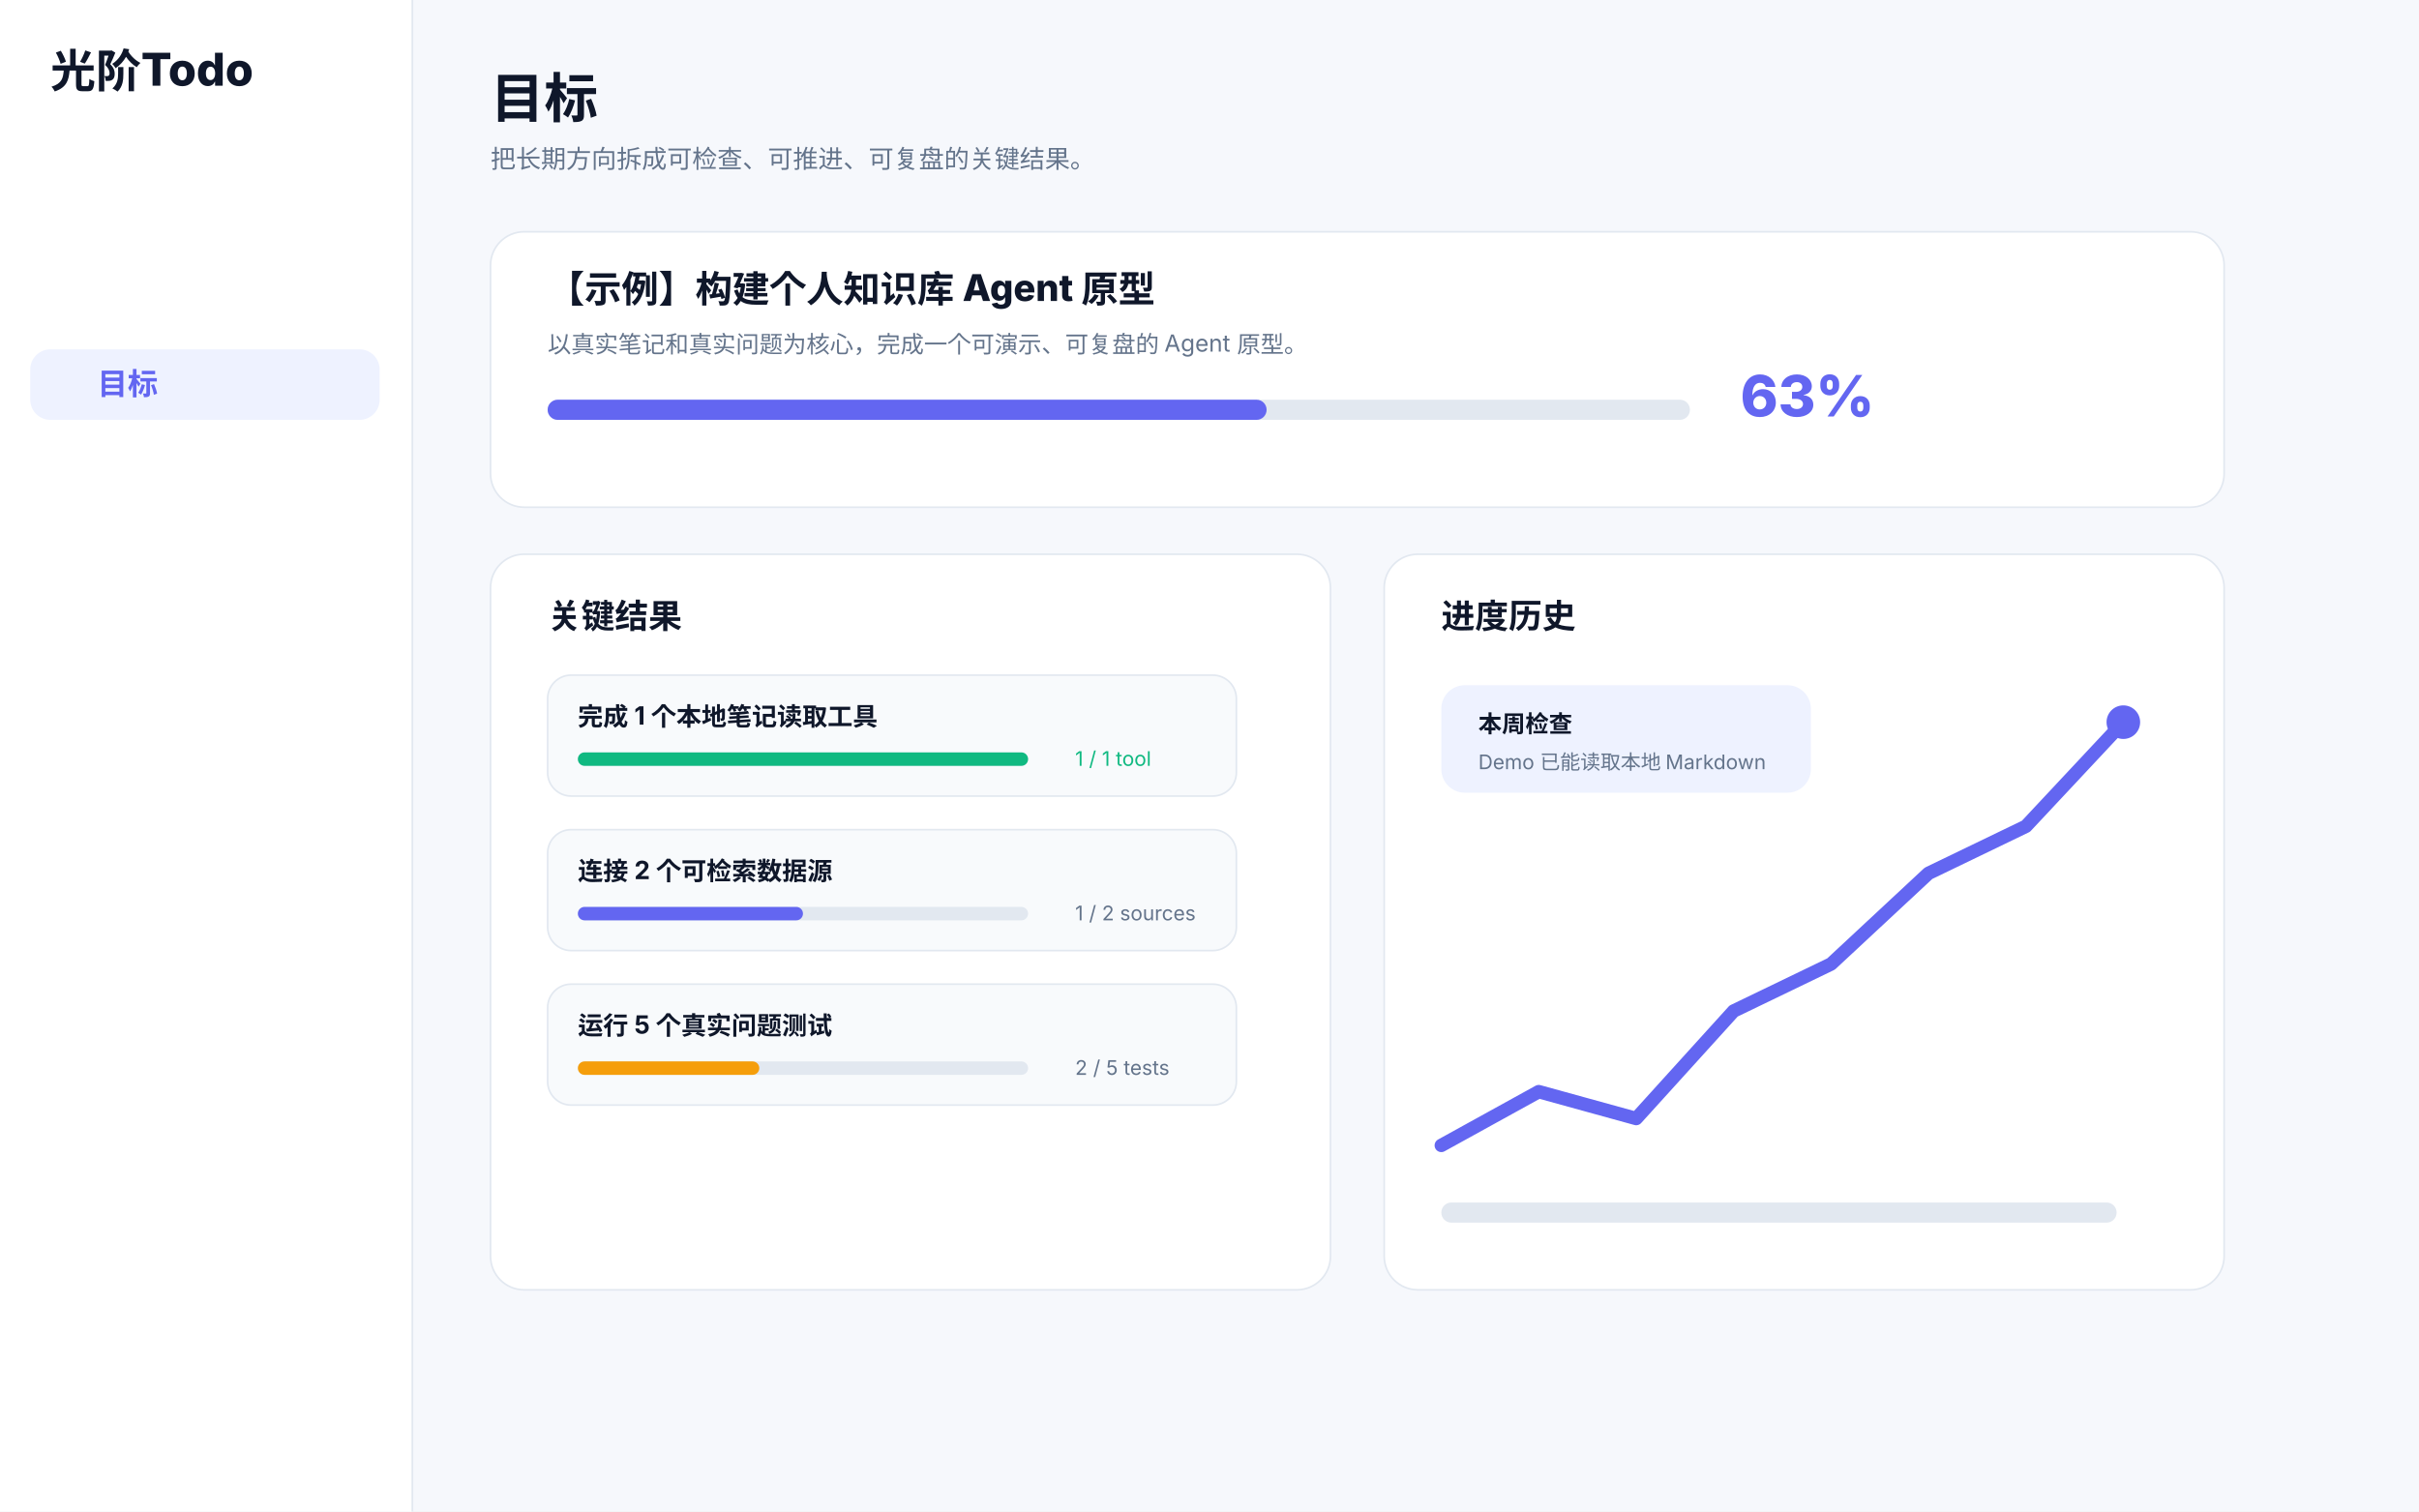
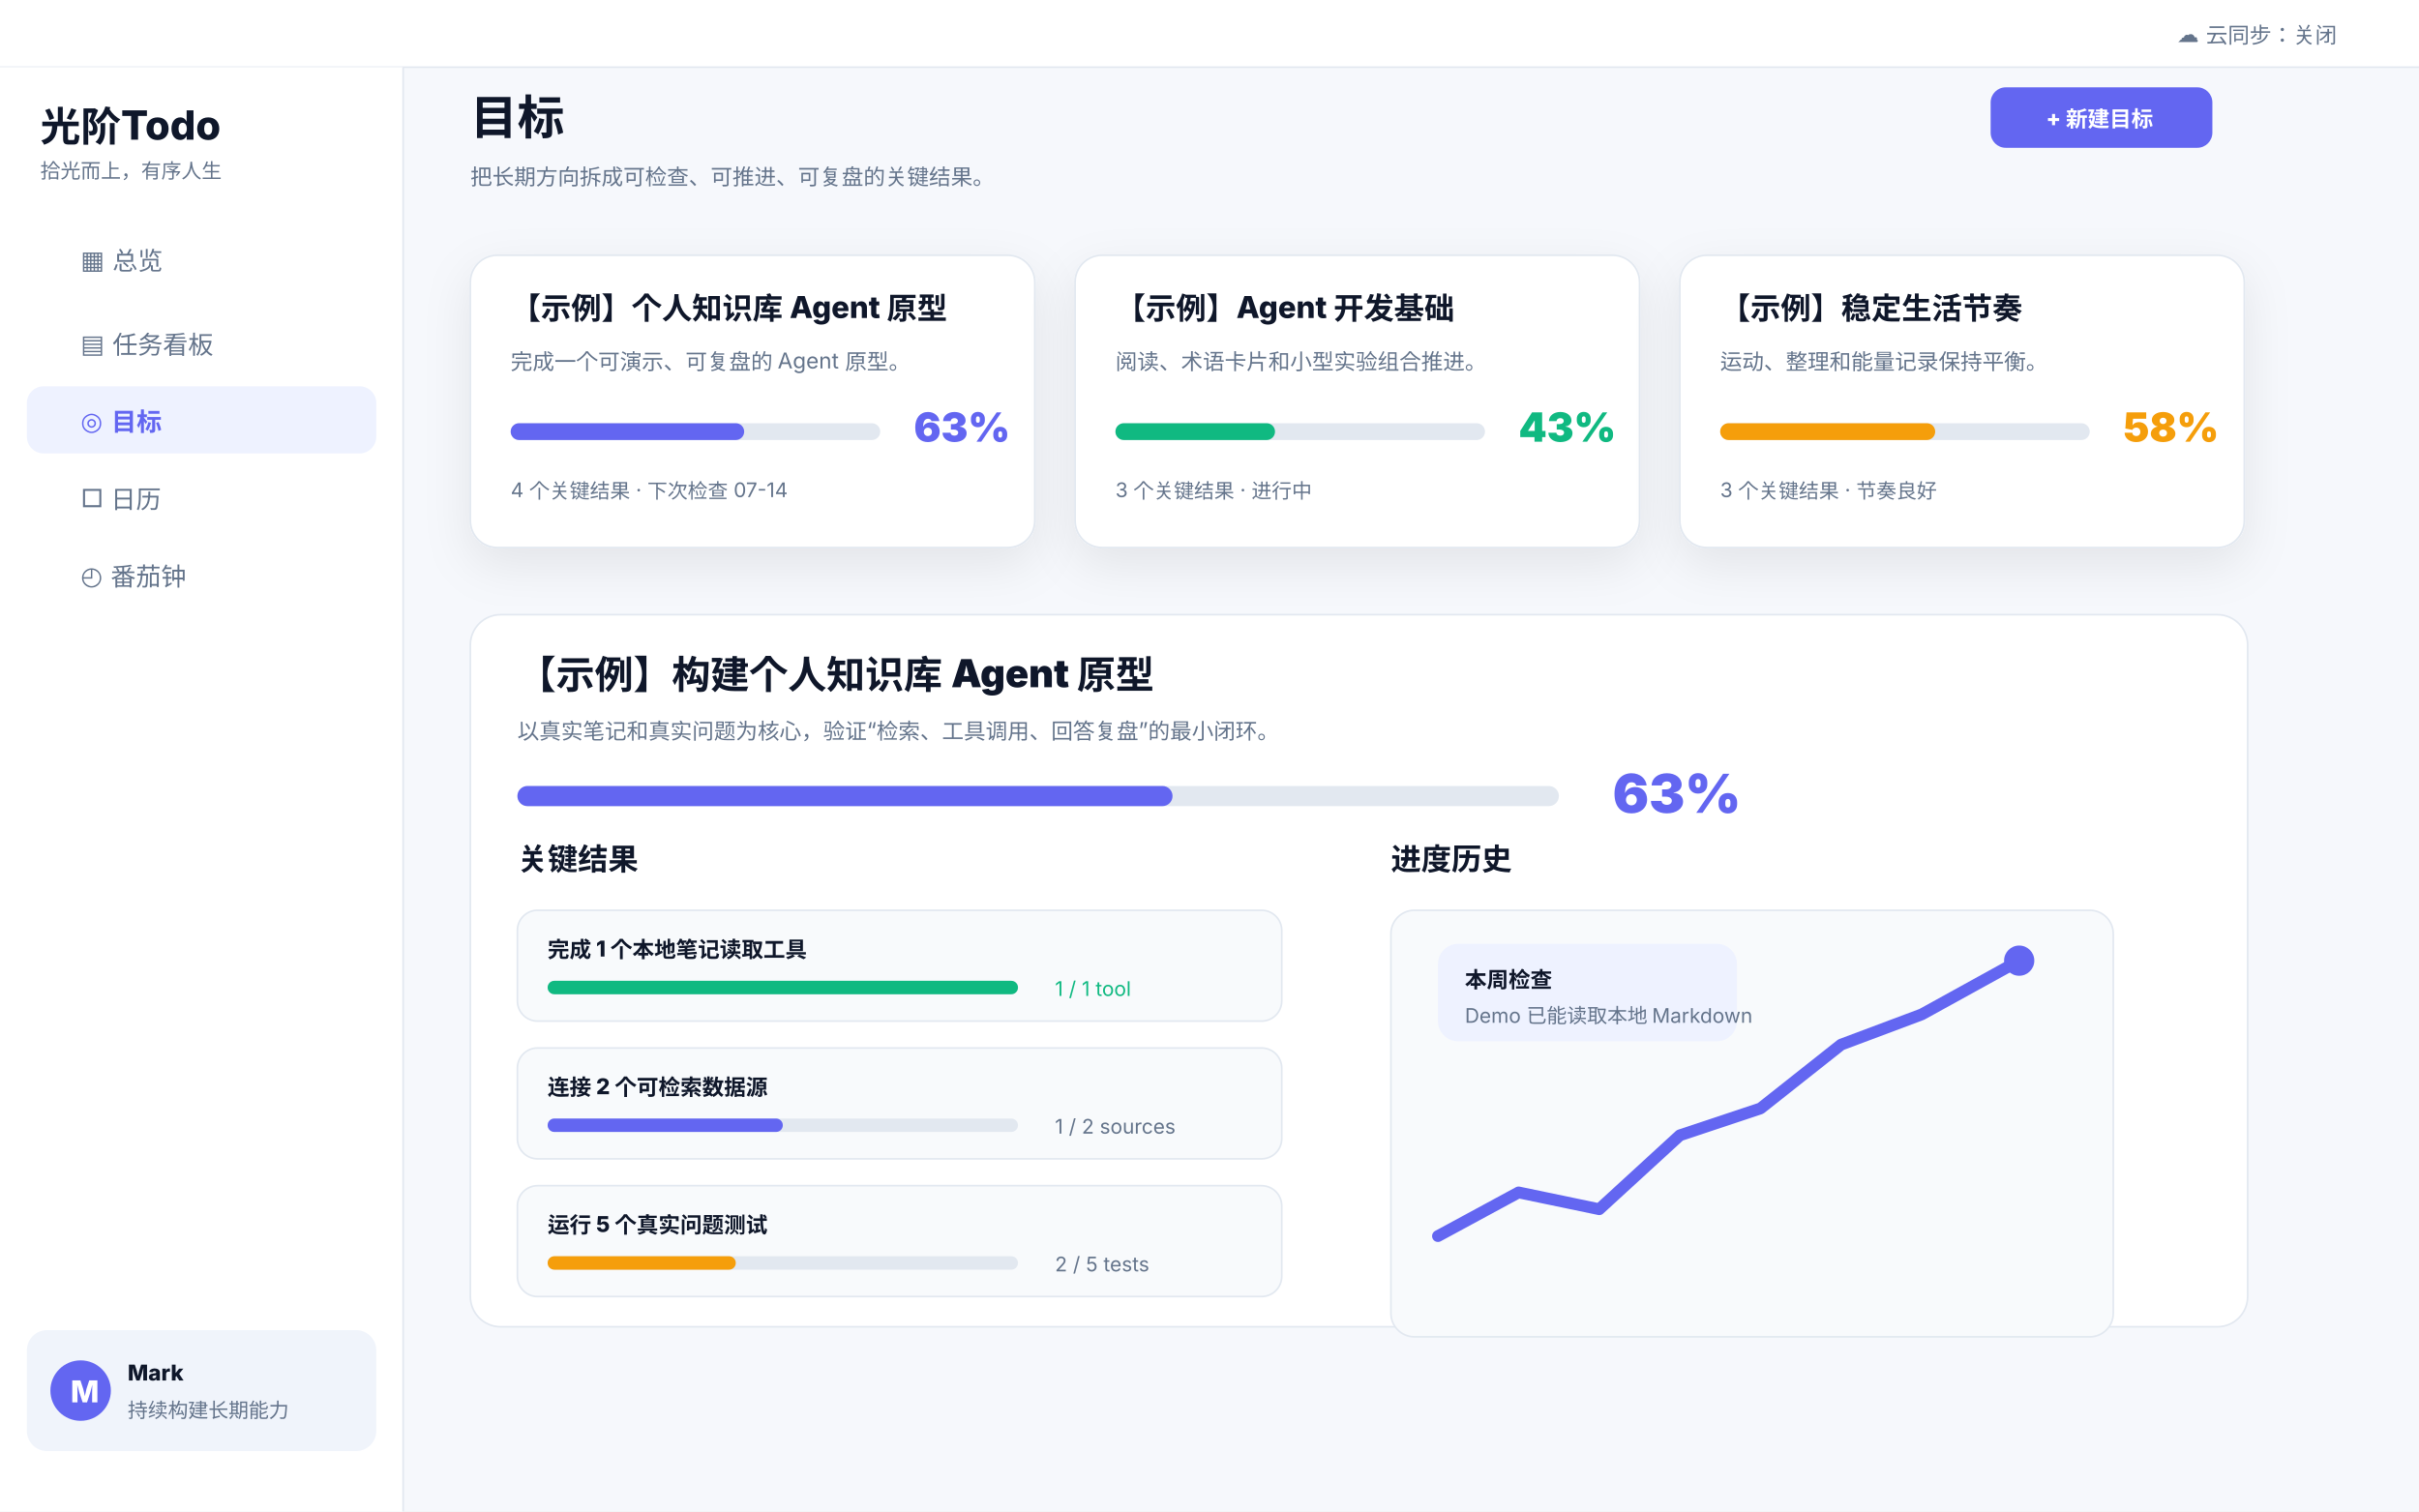
<svg xmlns="http://www.w3.org/2000/svg" viewBox="0 0 1440 900">
+   <defs>
+     <filter id="shadow" x="-20%" y="-20%" width="140%" height="140%">
+       <feDropShadow dx="0" dy="10" stdDeviation="14" flood-color="#0f172a" flood-opacity=".08" />
+     </filter>
+     <style>.t{font-family:Inter,"Segoe UI",Arial,sans-serif}.muted{fill:#64748b}.text{fill:#0f172a}.card{fill:#fff;stroke:#e2e8f0}.b{font-weight:800}.small{font-size:13px}</style>
+   </defs>
  <rect width="1440" height="900" fill="#f6f8fc" />
-   <rect width="245" height="900" fill="#ffffff" />
-   <rect x="245" width="1" height="900" fill="#e2e8f0" />
-   <text x="30" y="52" font-family="Inter,Segoe UI,sans-serif" font-size="27" font-weight="800" fill="#0f172a">光阶Todo</text>
-   <rect x="18" y="208" width="208" height="42" rx="12" fill="#eef2ff" />
-   <text x="58" y="235" font-family="Inter,Segoe UI,sans-serif" font-size="18" font-weight="700" fill="#6366f1">目标</text>
-   <text x="292" y="70" font-family="Inter,Segoe UI,sans-serif" font-size="32" font-weight="800" fill="#0f172a">目标</text>
-   <text x="292" y="100" font-family="Inter,Segoe UI,sans-serif" font-size="15" fill="#64748b">把长期方向拆成可检查、可推进、可复盘的关键结果。</text>
-   <g font-family="Inter,Segoe UI,sans-serif">
-     <rect x="292" y="138" width="1032" height="164" rx="20" fill="#ffffff" stroke="#e2e8f0" />
-     <text x="326" y="180" font-size="22" font-weight="800" fill="#0f172a">【示例】构建个人知识库 Agent 原型</text>
-     <text x="326" y="210" font-size="14" fill="#64748b">以真实笔记和真实问题为核心，完成一个可演示、可复盘的 Agent 原型。</text>
-     <rect x="326" y="238" width="680" height="12" rx="6" fill="#e2e8f0" />
-     <rect x="326" y="238" width="428" height="12" rx="6" fill="#6366f1" />
-     <text x="1036" y="248" font-size="34" font-weight="800" fill="#6366f1">63%</text>
-     <rect x="292" y="330" width="500" height="438" rx="20" fill="#ffffff" stroke="#e2e8f0" />
-     <text x="326" y="374" font-size="20" font-weight="800" fill="#0f172a">关键结果</text>
-     <g transform="translate(326 402)">
-       <rect width="410" height="72" rx="14" fill="#f8fafc" stroke="#e2e8f0" />
-       <text x="18" y="30" font-size="15" font-weight="700" fill="#0f172a">完成 1 个本地笔记读取工具</text>
-       <rect x="18" y="46" width="268" height="8" rx="4" fill="#e2e8f0" />
-       <rect x="18" y="46" width="268" height="8" rx="4" fill="#10b981" />
-       <text x="314" y="54" font-size="12" fill="#10b981">1 / 1 tool</text>
-       <rect y="92" width="410" height="72" rx="14" fill="#f8fafc" stroke="#e2e8f0" />
-       <text x="18" y="122" font-size="15" font-weight="700" fill="#0f172a">连接 2 个可检索数据源</text>
-       <rect x="18" y="138" width="268" height="8" rx="4" fill="#e2e8f0" />
-       <rect x="18" y="138" width="134" height="8" rx="4" fill="#6366f1" />
-       <text x="314" y="146" font-size="12" fill="#64748b">1 / 2 sources</text>
-       <rect y="184" width="410" height="72" rx="14" fill="#f8fafc" stroke="#e2e8f0" />
-       <text x="18" y="214" font-size="15" font-weight="700" fill="#0f172a">运行 5 个真实问题测试</text>
-       <rect x="18" y="230" width="268" height="8" rx="4" fill="#e2e8f0" />
-       <rect x="18" y="230" width="108" height="8" rx="4" fill="#f59e0b" />
-       <text x="314" y="238" font-size="12" fill="#64748b">2 / 5 tests</text>
+   <rect width="1440" height="40" fill="#fff" />
+   <line y1="40" x2="1440" y2="40" stroke="#e2e8f0" />
+   <text x="1296" y="25" class="t small muted">☁ 云同步：关闭</text>
+   <rect y="40" width="240" height="860" fill="#fff" />
+   <line x1="240" y1="40" x2="240" y2="900" stroke="#e2e8f0" />
+   <text x="24" y="84" class="t" font-size="24" font-weight="800" fill="#0f172a">光阶Todo</text>
+   <text x="24" y="106" class="t" font-size="12" fill="#64748b">拾光而上，有序人生</text>
+   <text x="48" y="160" class="t" font-size="15" fill="#64748b">▦  总览</text>
+   <text x="48" y="210" class="t" font-size="15" fill="#64748b">▤  任务看板</text>
+   <rect x="16" y="230" width="208" height="40" rx="10" fill="#eef2ff" />
+   <text x="48" y="256" class="t" font-size="15" font-weight="800" fill="#6366f1">◎  目标</text>
+   <text x="48" y="302" class="t" font-size="15" fill="#64748b">□  日历</text>
+   <text x="48" y="348" class="t" font-size="15" fill="#64748b">◴  番茄钟</text>
+   <rect x="16" y="792" width="208" height="72" rx="12" fill="#f0f4fb" />
+   <circle cx="48" cy="828" r="18" fill="#6366f1" />
+   <text x="42" y="835" class="t" font-size="18" font-weight="800" fill="#fff">M</text>
+   <text x="76" y="822" class="t small b text">Mark</text>
+   <text x="76" y="844" class="t" font-size="12" fill="#64748b">持续构建长期能力</text>
+   <g transform="translate(280 80)">
+     <text x="0" y="0" class="t" font-size="28" font-weight="800" fill="#0f172a">目标</text>
+     <text x="0" y="30" class="t small muted">把长期方向拆成可检查、可推进、可复盘的关键结果。</text>
+     <rect x="905" y="-28" width="132" height="36" rx="9" fill="#6366f1" />
+     <text x="938" y="-5" class="t" font-size="13" font-weight="800" fill="#fff">+ 新建目标</text>
+     <g transform="translate(0 72)">
+       <rect width="336" height="174" rx="16" class="card" filter="url(#shadow)" />
+       <text x="24" y="38" class="t" font-size="18" font-weight="800" fill="#0f172a">【示例】个人知识库 Agent 原型</text>
+       <text x="24" y="68" class="t small muted">完成一个可演示、可复盘的 Agent 原型。</text>
+       <rect x="24" y="100" width="220" height="10" rx="5" fill="#e2e8f0" />
+       <rect x="24" y="100" width="139" height="10" rx="5" fill="#6366f1" />
+       <text x="264" y="111" class="t" font-size="24" font-weight="900" fill="#6366f1">63%</text>
+       <text x="24" y="144" class="t" font-size="12" fill="#64748b">4 个关键结果 · 下次检查 07-14</text>
+       <rect x="360" width="336" height="174" rx="16" class="card" filter="url(#shadow)" />
+       <text x="384" y="38" class="t" font-size="18" font-weight="800" fill="#0f172a">【示例】Agent 开发基础</text>
+       <text x="384" y="68" class="t small muted">阅读、术语卡片和小型实验组合推进。</text>
+       <rect x="384" y="100" width="220" height="10" rx="5" fill="#e2e8f0" />
+       <rect x="384" y="100" width="95" height="10" rx="5" fill="#10b981" />
+       <text x="624" y="111" class="t" font-size="24" font-weight="900" fill="#10b981">43%</text>
+       <text x="384" y="144" class="t" font-size="12" fill="#64748b">3 个关键结果 · 进行中</text>
+       <rect x="720" width="336" height="174" rx="16" class="card" filter="url(#shadow)" />
+       <text x="744" y="38" class="t" font-size="18" font-weight="800" fill="#0f172a">【示例】稳定生活节奏</text>
+       <text x="744" y="68" class="t small muted">运动、整理和能量记录保持平衡。</text>
+       <rect x="744" y="100" width="220" height="10" rx="5" fill="#e2e8f0" />
+       <rect x="744" y="100" width="128" height="10" rx="5" fill="#f59e0b" />
+       <text x="984" y="111" class="t" font-size="24" font-weight="900" fill="#f59e0b">58%</text>
+       <text x="744" y="144" class="t" font-size="12" fill="#64748b">3 个关键结果 · 节奏良好</text>
    </g>
-     <rect x="824" y="330" width="500" height="438" rx="20" fill="#ffffff" stroke="#e2e8f0" />
-     <text x="858" y="374" font-size="20" font-weight="800" fill="#0f172a">进度历史</text>
-     <polyline points="858,682 916,650 974,666 1032,602 1090,574 1148,520 1206,492 1264,430" fill="none" stroke="#6366f1" stroke-width="8" stroke-linecap="round" stroke-linejoin="round" />
-     <circle cx="1264" cy="430" r="10" fill="#6366f1" />
-     <rect x="858" y="408" width="220" height="64" rx="14" fill="#eef2ff" />
-     <text x="880" y="436" font-size="14" font-weight="700" fill="#0f172a">本周检查</text>
-     <text x="880" y="458" font-size="12" fill="#64748b">Demo 已能读取本地 Markdown</text>
-     <rect x="858" y="716" width="402" height="12" rx="6" fill="#e2e8f0" />
+     <rect y="286" width="1058" height="424" rx="18" class="card" />
+     <text x="28" y="330" class="t" font-size="23" font-weight="900" fill="#0f172a">【示例】构建个人知识库 Agent 原型</text>
+     <text x="28" y="360" class="t small muted">以真实笔记和真实问题为核心，验证“检索、工具调用、回答复盘”的最小闭环。</text>
+     <rect x="28" y="388" width="620" height="12" rx="6" fill="#e2e8f0" />
+     <rect x="28" y="388" width="390" height="12" rx="6" fill="#6366f1" />
+     <text x="680" y="404" class="t" font-size="32" font-weight="900" fill="#6366f1">63%</text>
+     <g transform="translate(28 438)">
+       <text x="0" y="0" class="t" font-size="18" font-weight="800" fill="#0f172a">关键结果</text>
+       <rect x="0" y="24" width="455" height="66" rx="12" fill="#f8fafc" stroke="#e2e8f0" />
+       <text x="18" y="52" class="t small b text">完成 1 个本地笔记读取工具</text>
+       <rect x="18" y="66" width="280" height="8" rx="4" fill="#e2e8f0" />
+       <rect x="18" y="66" width="280" height="8" rx="4" fill="#10b981" />
+       <text x="320" y="75" class="t" font-size="12" fill="#10b981">1 / 1 tool</text>
+       <rect x="0" y="106" width="455" height="66" rx="12" fill="#f8fafc" stroke="#e2e8f0" />
+       <text x="18" y="134" class="t small b text">连接 2 个可检索数据源</text>
+       <rect x="18" y="148" width="280" height="8" rx="4" fill="#e2e8f0" />
+       <rect x="18" y="148" width="140" height="8" rx="4" fill="#6366f1" />
+       <text x="320" y="157" class="t" font-size="12" fill="#64748b">1 / 2 sources</text>
+       <rect x="0" y="188" width="455" height="66" rx="12" fill="#f8fafc" stroke="#e2e8f0" />
+       <text x="18" y="216" class="t small b text">运行 5 个真实问题测试</text>
+       <rect x="18" y="230" width="280" height="8" rx="4" fill="#e2e8f0" />
+       <rect x="18" y="230" width="112" height="8" rx="4" fill="#f59e0b" />
+       <text x="320" y="239" class="t" font-size="12" fill="#64748b">2 / 5 tests</text>
+     </g>
+     <g transform="translate(548 438)">
+       <text x="0" y="0" class="t" font-size="18" font-weight="800" fill="#0f172a">进度历史</text>
+       <rect x="0" y="24" width="430" height="254" rx="14" fill="#f8fafc" stroke="#e2e8f0" />
+       <polyline points="28,218 76,192 124,202 172,158 220,142 268,104 316,86 374,54" fill="none" stroke="#6366f1" stroke-width="7" stroke-linecap="round" stroke-linejoin="round" />
+       <circle cx="374" cy="54" r="9" fill="#6366f1" />
+       <rect x="28" y="44" width="178" height="58" rx="12" fill="#eef2ff" />
+       <text x="44" y="70" class="t small b text">本周检查</text>
+       <text x="44" y="91" class="t" font-size="12" fill="#64748b">Demo 已能读取本地 Markdown</text>
+     </g>
  </g>
</svg>
